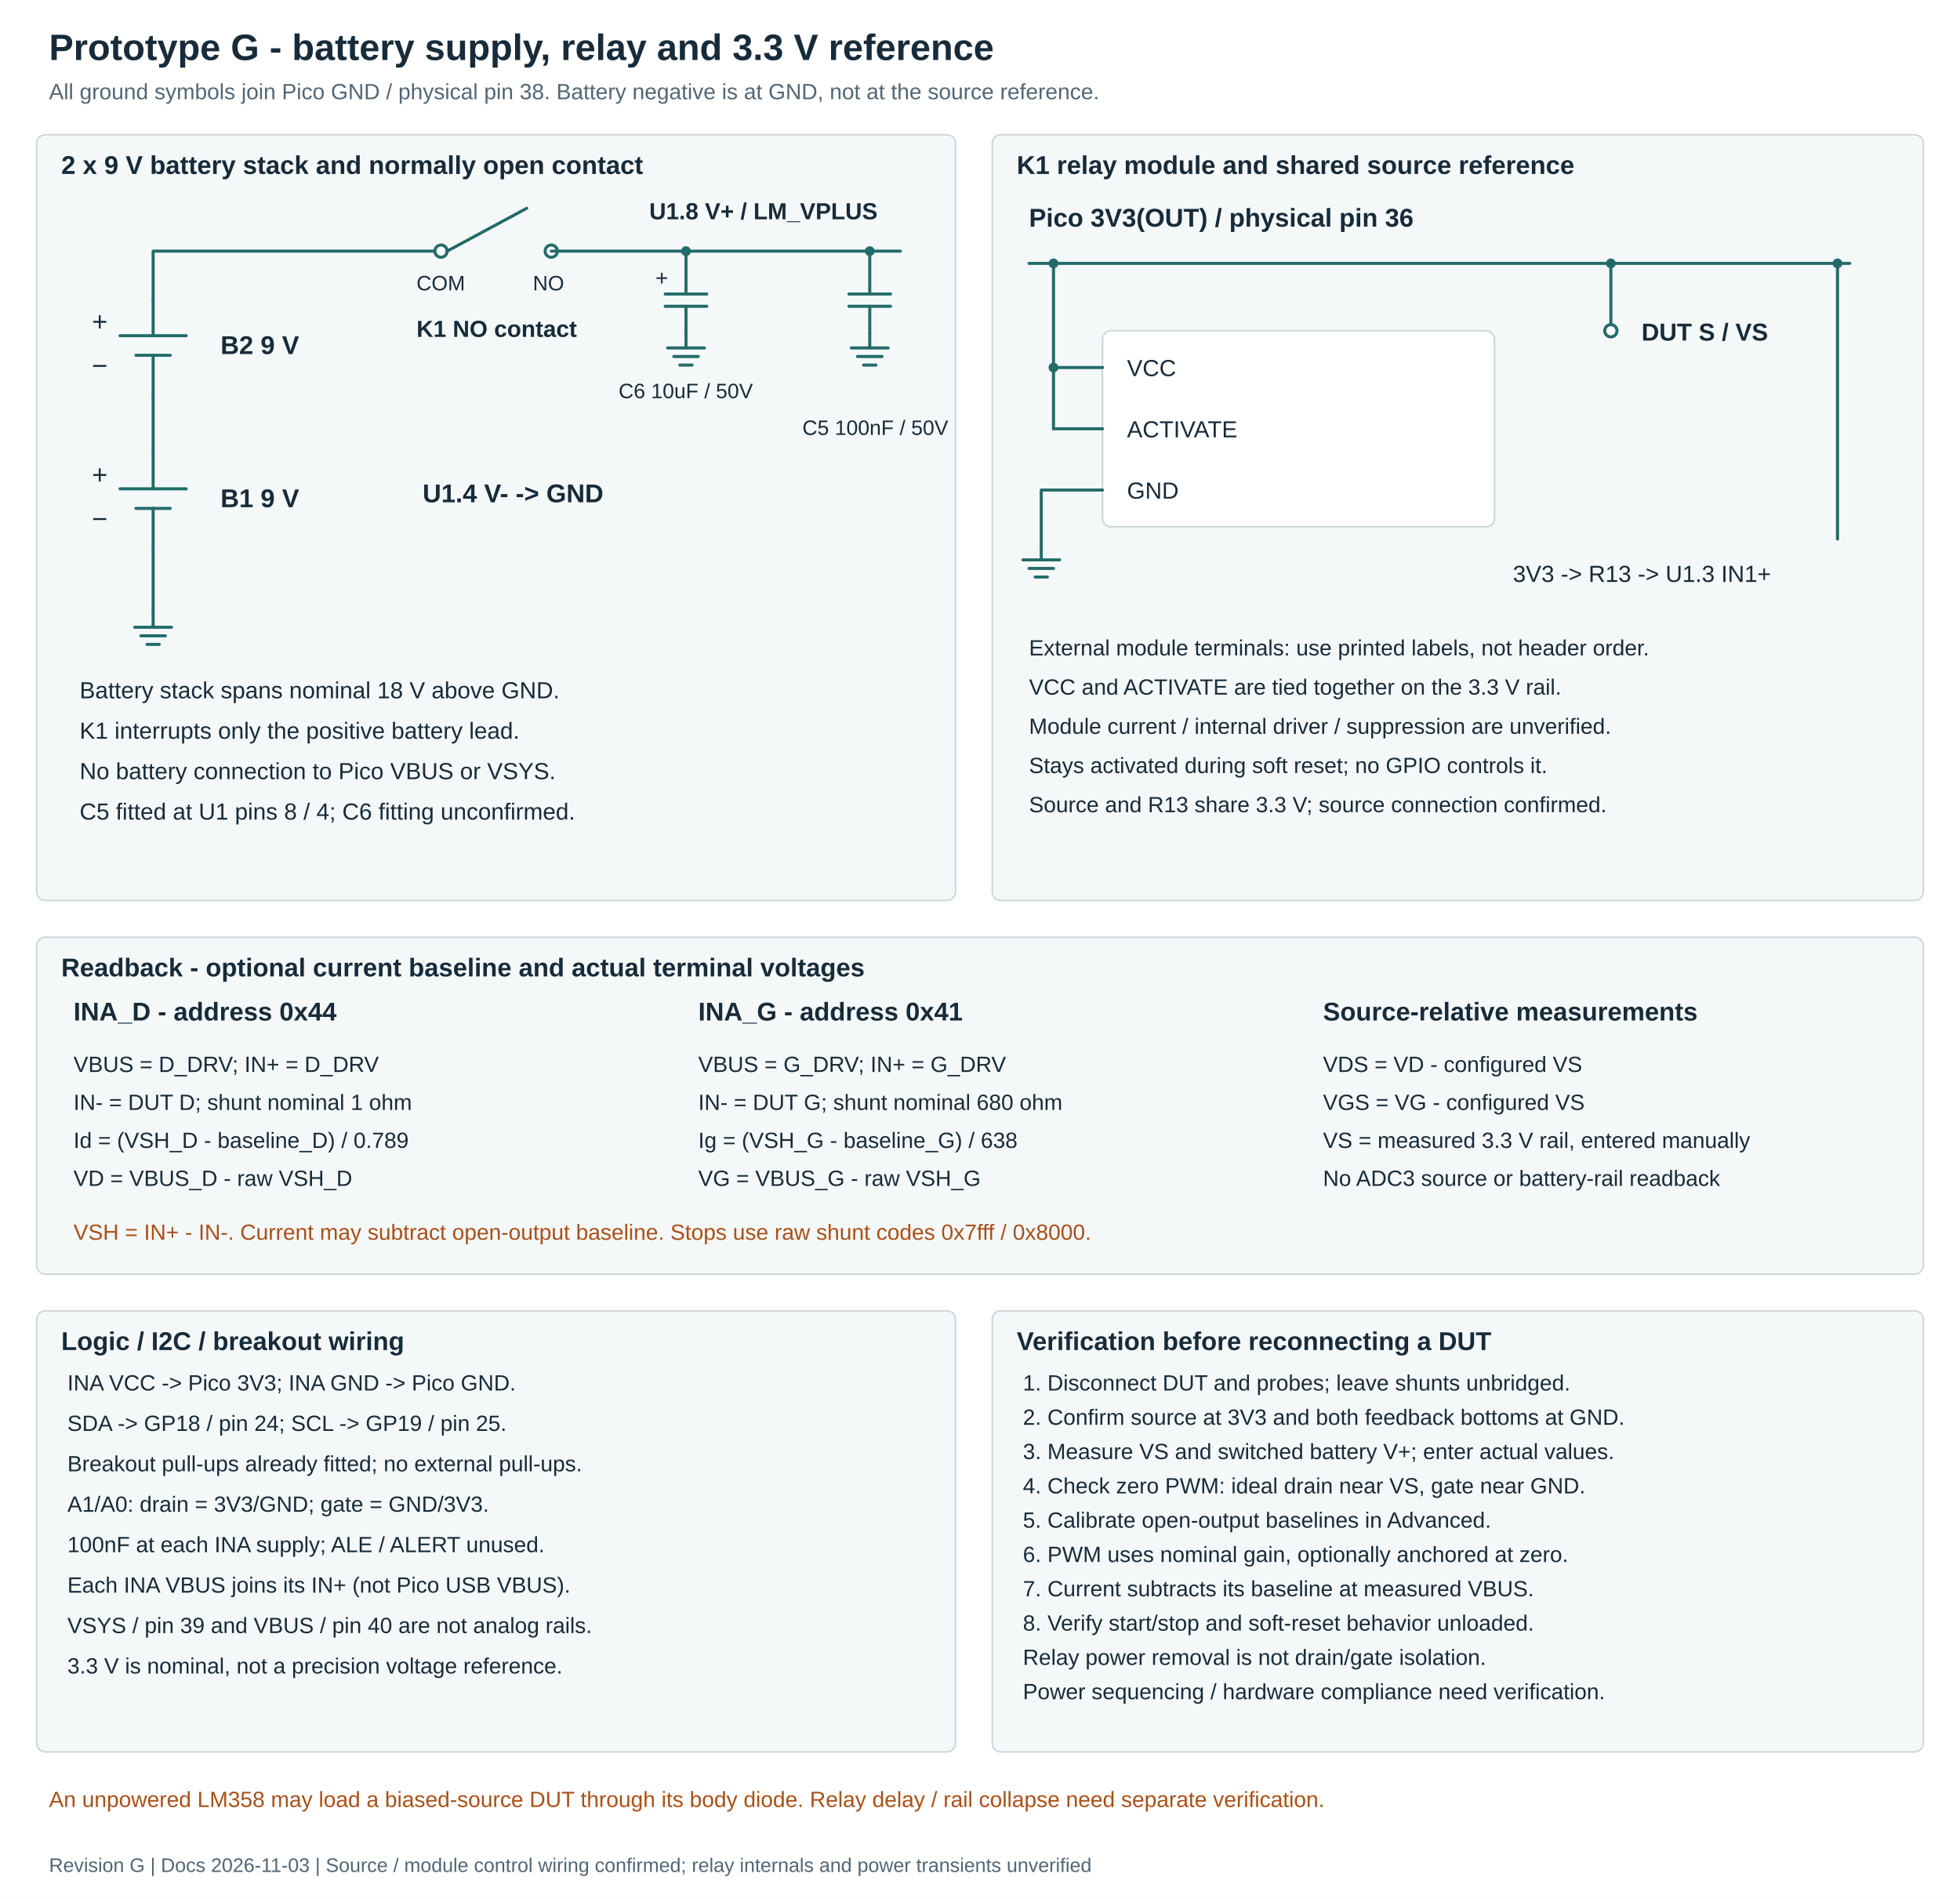
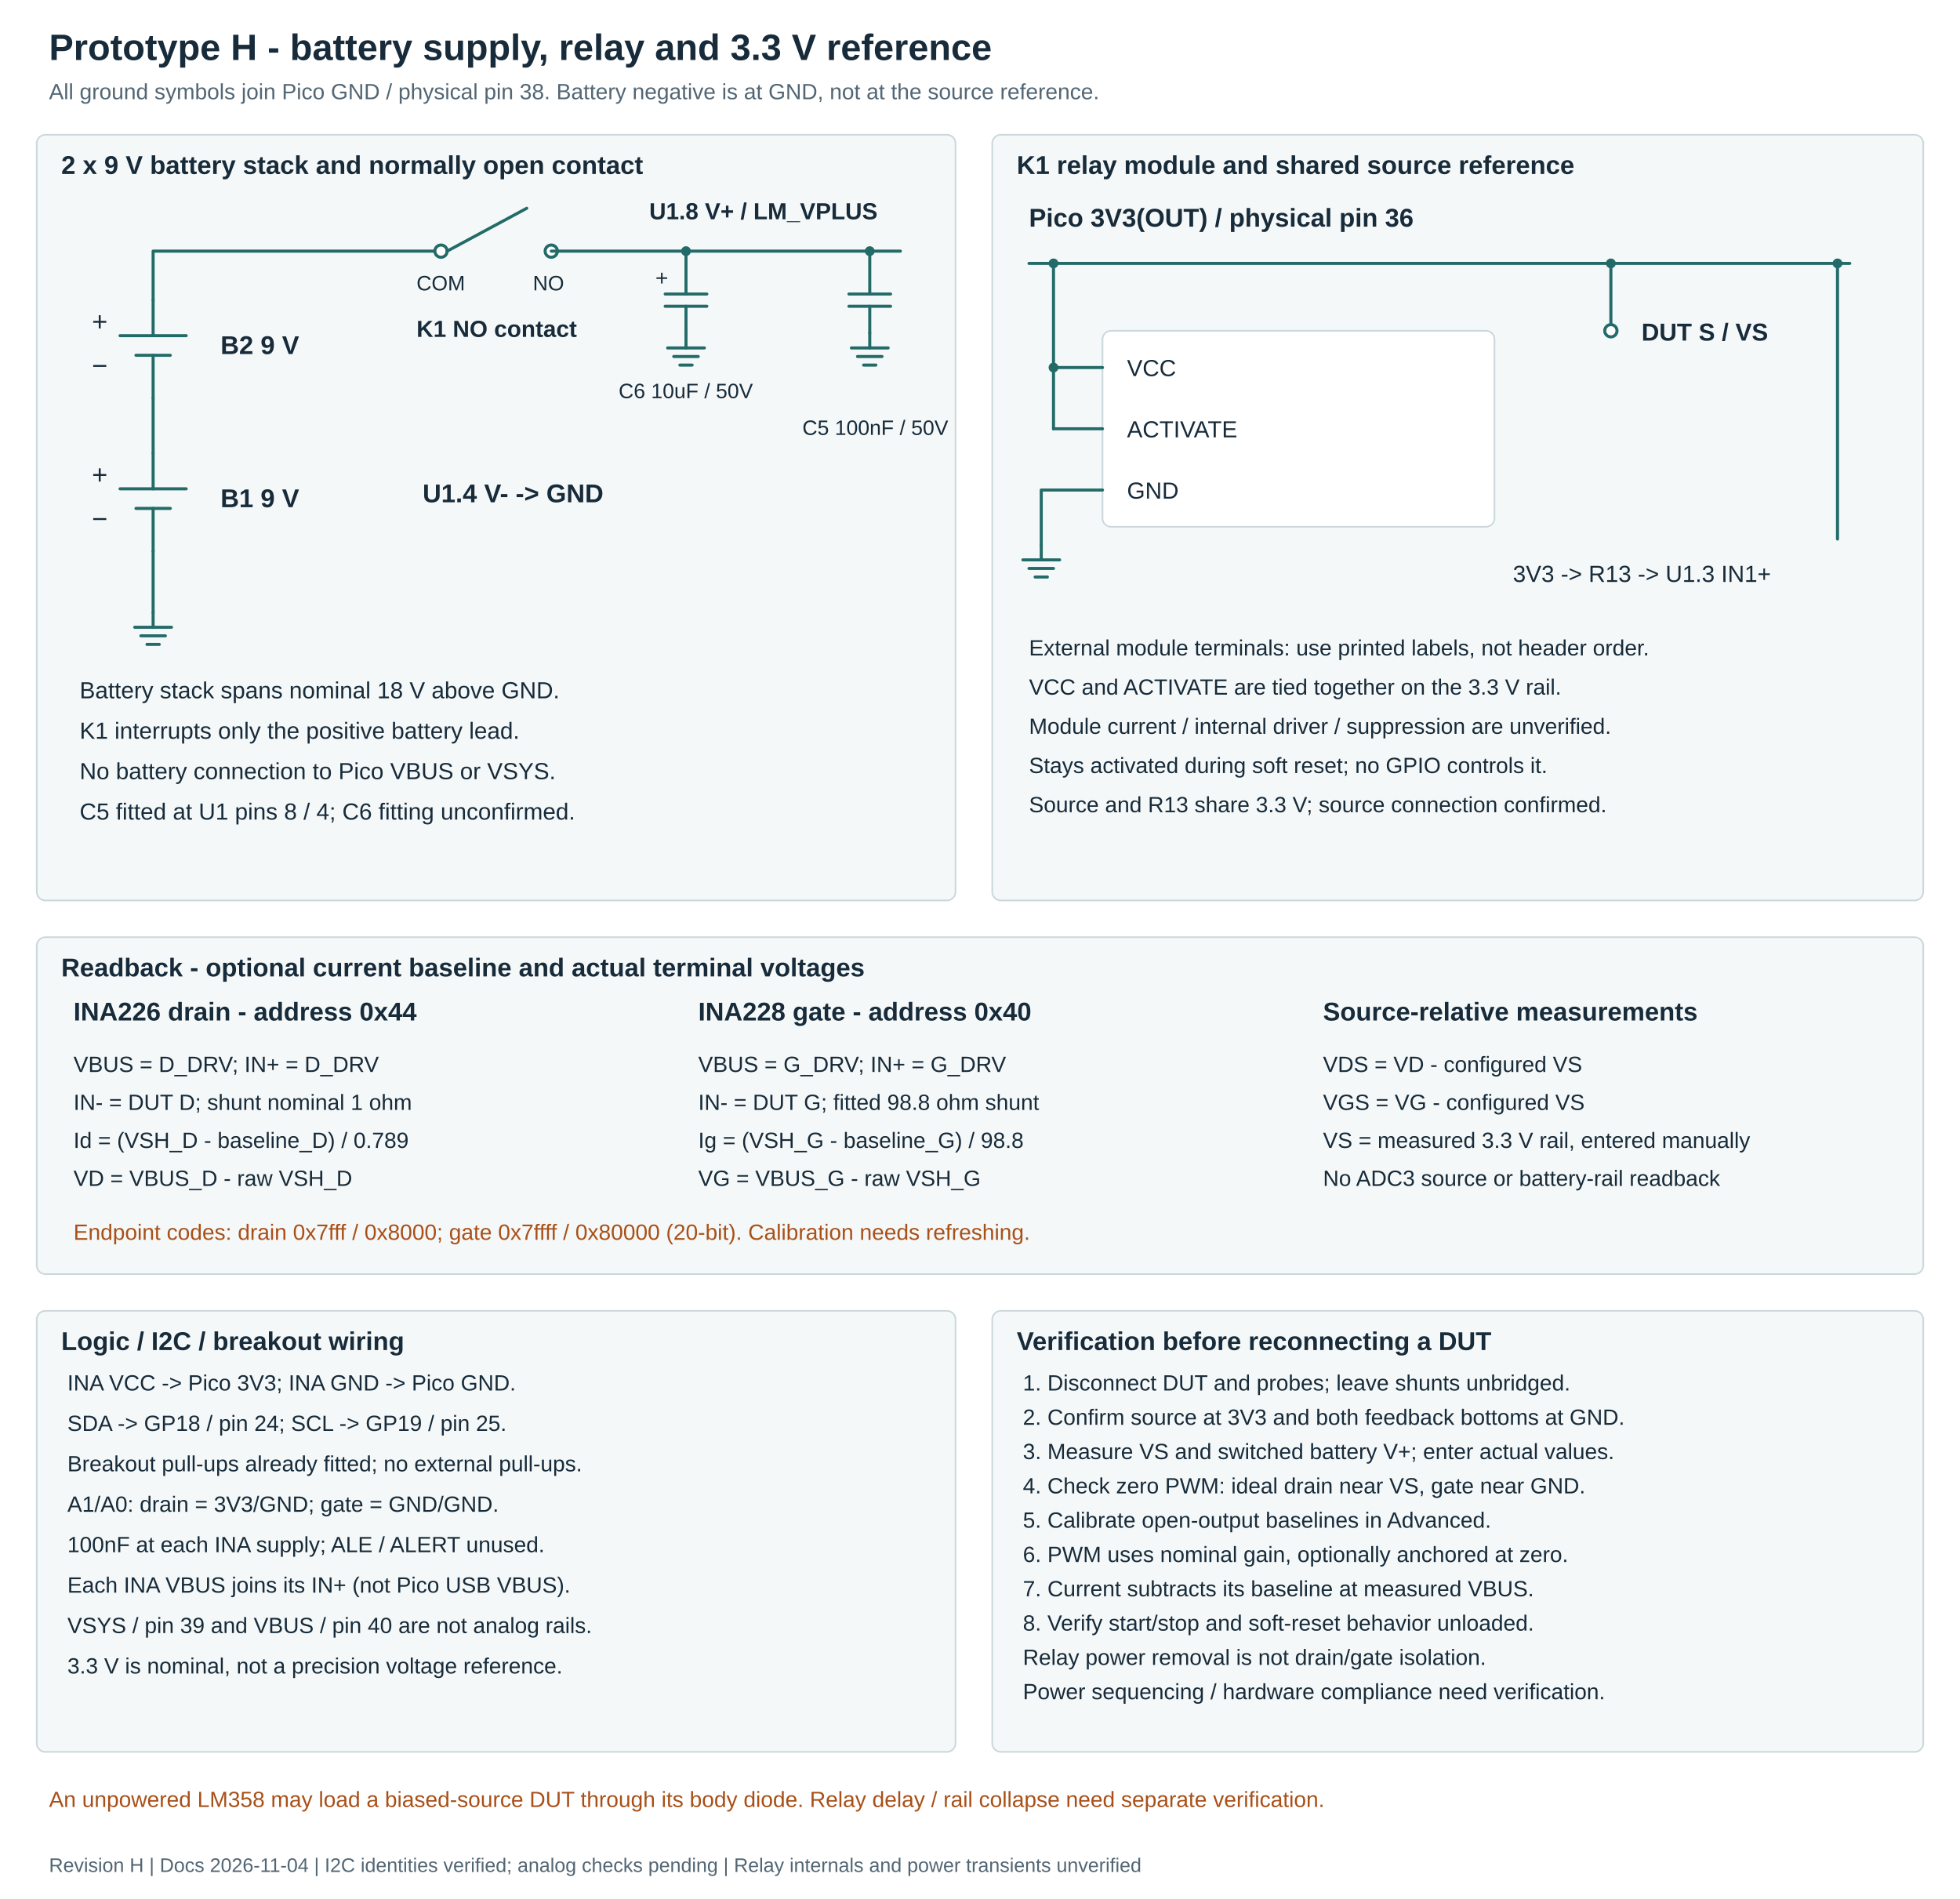
<svg xmlns="http://www.w3.org/2000/svg" width="1600" height="1550" viewBox="0 0 1600 1550">
  <style>text{font-family:Arial,Helvetica,sans-serif}.wire{fill:none;stroke:#236b69;stroke-width:2.5;stroke-linecap:round;stroke-linejoin:round}</style>
  <rect width="1600" height="1550" fill="#fff" />
-   <text x="40" y="49" font-size="30" fill="#172b3a" text-anchor="start" font-weight="bold">Prototype G - battery supply, relay and 3.3 V reference</text>
+   <text x="40" y="49" font-size="30" fill="#172b3a" text-anchor="start" font-weight="bold">Prototype H - battery supply, relay and 3.3 V reference</text>
  <text x="40" y="81" font-size="18" fill="#526674" text-anchor="start" font-weight="normal">All ground symbols join Pico GND / physical pin 38. Battery negative is at GND, not at the source reference.</text>
  <rect x="30" y="110" width="750" height="625" rx="7" fill="#f5f8f8" stroke="#cbd7db" stroke-width="1.3" />
  <text x="50" y="142" font-size="21" fill="#172b3a" text-anchor="start" font-weight="bold">2 x 9 V battery stack and normally open contact</text>
  <polyline class="wire" points="125,245 125,274" />
  <polyline class="wire" points="98,274 152,274" />
  <polyline class="wire" points="111,290 139,290" />
  <polyline class="wire" points="125,290 125,325" />
  <text x="75" y="270" font-size="22" fill="#172b3a" text-anchor="start" font-weight="normal">+</text>
  <text x="75" y="306" font-size="22" fill="#172b3a" text-anchor="start" font-weight="normal">−</text>
  <text x="180" y="289" font-size="21" fill="#172b3a" text-anchor="start" font-weight="bold">B2 9 V</text>
  <polyline class="wire" points="125,325 125,370" />
  <polyline class="wire" points="125,370 125,399" />
  <polyline class="wire" points="98,399 152,399" />
  <polyline class="wire" points="111,415 139,415" />
  <polyline class="wire" points="125,415 125,450" />
  <text x="75" y="395" font-size="22" fill="#172b3a" text-anchor="start" font-weight="normal">+</text>
  <text x="75" y="431" font-size="22" fill="#172b3a" text-anchor="start" font-weight="normal">−</text>
  <text x="180" y="414" font-size="21" fill="#172b3a" text-anchor="start" font-weight="bold">B1 9 V</text>
  <polyline class="wire" points="125,450 125,500" />
  <polyline class="wire" points="125,500 125,512" />
  <polyline class="wire" points="110,512 140,512" />
  <polyline class="wire" points="115,519 135,519" />
  <polyline class="wire" points="120,526 130,526" />
  <polyline class="wire" points="125,245 125,205 360,205" />
  <circle cx="360" cy="205" r="5" fill="#fff" stroke="#236b69" stroke-width="2.5" />
  <polyline class="wire" points="365,205 430,170" />
  <circle cx="450" cy="205" r="5" fill="#fff" stroke="#236b69" stroke-width="2.5" />
  <polyline class="wire" points="450,205 735,205" />
  <text x="340" y="275" font-size="19" fill="#172b3a" text-anchor="start" font-weight="bold">K1 NO contact</text>
  <text x="340" y="237" font-size="17" fill="#172b3a" text-anchor="start" font-weight="normal">COM</text>
  <text x="435" y="237" font-size="17" fill="#172b3a" text-anchor="start" font-weight="normal">NO</text>
  <text x="530" y="179" font-size="19" fill="#172b3a" text-anchor="start" font-weight="bold">U1.8 V+ / LM_VPLUS</text>
  <circle cx="560" cy="205" r="4" fill="#236b69" />
  <polyline class="wire" points="560,205 560,240" />
  <polyline class="wire" points="543,240 577,240" />
  <polyline class="wire" points="543,250 577,250" />
  <polyline class="wire" points="560,250 560,272" />
  <polyline class="wire" points="560,272 560,284" />
  <polyline class="wire" points="545,284 575,284" />
  <polyline class="wire" points="550,291 570,291" />
  <polyline class="wire" points="555,298 565,298" />
  <text x="583" y="251" font-size="17" fill="#172b3a" text-anchor="start" font-weight="normal" />
  <text x="535" y="233" font-size="18" fill="#172b3a" text-anchor="start" font-weight="normal">+</text>
  <text x="505" y="325" font-size="17" fill="#172b3a" text-anchor="start" font-weight="normal">C6 10uF / 50V</text>
  <circle cx="710" cy="205" r="4" fill="#236b69" />
  <polyline class="wire" points="710,205 710,240" />
  <polyline class="wire" points="693,240 727,240" />
  <polyline class="wire" points="693,250 727,250" />
  <polyline class="wire" points="710,250 710,272" />
  <polyline class="wire" points="710,272 710,284" />
  <polyline class="wire" points="695,284 725,284" />
  <polyline class="wire" points="700,291 720,291" />
  <polyline class="wire" points="705,298 715,298" />
  <text x="733" y="251" font-size="17" fill="#172b3a" text-anchor="start" font-weight="normal" />
  <text x="655" y="355" font-size="17" fill="#172b3a" text-anchor="start" font-weight="normal">C5 100nF / 50V</text>
  <text x="345" y="410" font-size="21" fill="#172b3a" text-anchor="start" font-weight="bold">U1.4 V- -&gt; GND</text>
  <text x="65" y="570" font-size="19" fill="#172b3a" text-anchor="start" font-weight="normal">Battery stack spans nominal 18 V above GND.</text>
  <text x="65" y="603" font-size="19" fill="#172b3a" text-anchor="start" font-weight="normal">K1 interrupts only the positive battery lead.</text>
  <text x="65" y="636" font-size="19" fill="#172b3a" text-anchor="start" font-weight="normal">No battery connection to Pico VBUS or VSYS.</text>
  <text x="65" y="669" font-size="19" fill="#172b3a" text-anchor="start" font-weight="normal">C5 fitted at U1 pins 8 / 4; C6 fitting unconfirmed.</text>
  <rect x="810" y="110" width="760" height="625" rx="7" fill="#f5f8f8" stroke="#cbd7db" stroke-width="1.3" />
  <text x="830" y="142" font-size="21" fill="#172b3a" text-anchor="start" font-weight="bold">K1 relay module and shared source reference</text>
  <text x="840" y="185" font-size="21" fill="#172b3a" text-anchor="start" font-weight="bold">Pico 3V3(OUT) / physical pin 36</text>
  <polyline class="wire" points="840,215 1510,215" />
  <polyline class="wire" points="860,215 860,350" />
  <circle cx="860" cy="215" r="4" fill="#236b69" />
  <rect x="900" y="270" width="320" height="160" rx="7" fill="#fff" stroke="#cbd7db" stroke-width="1.3" />
  <polyline class="wire" points="860,300 900,300" />
  <circle cx="860" cy="300" r="4" fill="#236b69" />
  <polyline class="wire" points="860,350 900,350" />
  <text x="920" y="307" font-size="19" fill="#172b3a" text-anchor="start" font-weight="normal">VCC</text>
  <text x="920" y="357" font-size="19" fill="#172b3a" text-anchor="start" font-weight="normal">ACTIVATE</text>
  <text x="920" y="407" font-size="19" fill="#172b3a" text-anchor="start" font-weight="normal">GND</text>
  <polyline class="wire" points="900,400 850,400 850,445" />
  <polyline class="wire" points="850,445 850,457" />
  <polyline class="wire" points="835,457 865,457" />
  <polyline class="wire" points="840,464 860,464" />
  <polyline class="wire" points="845,471 855,471" />
  <polyline class="wire" points="1315,215 1315,270" />
  <circle cx="1315" cy="215" r="4" fill="#236b69" />
  <circle cx="1315" cy="270" r="5" fill="#fff" stroke="#236b69" stroke-width="2.5" />
  <text x="1340" y="278" font-size="20" fill="#172b3a" text-anchor="start" font-weight="bold">DUT S / VS</text>
  <polyline class="wire" points="1500,215 1500,440" />
  <circle cx="1500" cy="215" r="4" fill="#236b69" />
  <text x="1235" y="475" font-size="19" fill="#172b3a" text-anchor="start" font-weight="normal">3V3 -&gt; R13 -&gt; U1.3 IN1+</text>
  <text x="840" y="535" font-size="18" fill="#172b3a" text-anchor="start" font-weight="normal">External module terminals: use printed labels, not header order.</text>
  <text x="840" y="567" font-size="18" fill="#172b3a" text-anchor="start" font-weight="normal">VCC and ACTIVATE are tied together on the 3.3 V rail.</text>
  <text x="840" y="599" font-size="18" fill="#172b3a" text-anchor="start" font-weight="normal">Module current / internal driver / suppression are unverified.</text>
  <text x="840" y="631" font-size="18" fill="#172b3a" text-anchor="start" font-weight="normal">Stays activated during soft reset; no GPIO controls it.</text>
  <text x="840" y="663" font-size="18" fill="#172b3a" text-anchor="start" font-weight="normal">Source and R13 share 3.3 V; source connection confirmed.</text>
  <rect x="30" y="765" width="1540" height="275" rx="7" fill="#f5f8f8" stroke="#cbd7db" stroke-width="1.3" />
  <text x="50" y="797" font-size="21" fill="#172b3a" text-anchor="start" font-weight="bold">Readback - optional current baseline and actual terminal voltages</text>
-   <text x="60" y="833" font-size="21" fill="#172b3a" text-anchor="start" font-weight="bold">INA_D - address 0x44</text>
+   <text x="60" y="833" font-size="21" fill="#172b3a" text-anchor="start" font-weight="bold">INA226 drain - address 0x44</text>
  <text x="60" y="875" font-size="18" fill="#172b3a" text-anchor="start" font-weight="normal">VBUS = D_DRV; IN+ = D_DRV</text>
  <text x="60" y="906" font-size="18" fill="#172b3a" text-anchor="start" font-weight="normal">IN- = DUT D; shunt nominal 1 ohm</text>
  <text x="60" y="937" font-size="18" fill="#172b3a" text-anchor="start" font-weight="normal">Id = (VSH_D - baseline_D) / 0.789</text>
  <text x="60" y="968" font-size="18" fill="#172b3a" text-anchor="start" font-weight="normal">VD = VBUS_D - raw VSH_D</text>
-   <text x="570" y="833" font-size="21" fill="#172b3a" text-anchor="start" font-weight="bold">INA_G - address 0x41</text>
+   <text x="570" y="833" font-size="21" fill="#172b3a" text-anchor="start" font-weight="bold">INA228 gate - address 0x40</text>
  <text x="570" y="875" font-size="18" fill="#172b3a" text-anchor="start" font-weight="normal">VBUS = G_DRV; IN+ = G_DRV</text>
-   <text x="570" y="906" font-size="18" fill="#172b3a" text-anchor="start" font-weight="normal">IN- = DUT G; shunt nominal 680 ohm</text>
-   <text x="570" y="937" font-size="18" fill="#172b3a" text-anchor="start" font-weight="normal">Ig = (VSH_G - baseline_G) / 638</text>
+   <text x="570" y="906" font-size="18" fill="#172b3a" text-anchor="start" font-weight="normal">IN- = DUT G; fitted 98.8 ohm shunt</text>
+   <text x="570" y="937" font-size="18" fill="#172b3a" text-anchor="start" font-weight="normal">Ig = (VSH_G - baseline_G) / 98.8</text>
  <text x="570" y="968" font-size="18" fill="#172b3a" text-anchor="start" font-weight="normal">VG = VBUS_G - raw VSH_G</text>
  <text x="1080" y="833" font-size="21" fill="#172b3a" text-anchor="start" font-weight="bold">Source-relative measurements</text>
  <text x="1080" y="875" font-size="18" fill="#172b3a" text-anchor="start" font-weight="normal">VDS = VD - configured VS</text>
  <text x="1080" y="906" font-size="18" fill="#172b3a" text-anchor="start" font-weight="normal">VGS = VG - configured VS</text>
  <text x="1080" y="937" font-size="18" fill="#172b3a" text-anchor="start" font-weight="normal">VS = measured 3.3 V rail, entered manually</text>
  <text x="1080" y="968" font-size="18" fill="#172b3a" text-anchor="start" font-weight="normal">No ADC3 source or battery-rail readback</text>
-   <text x="60" y="1012" font-size="18" fill="#a95018" text-anchor="start" font-weight="normal">VSH = IN+ - IN-. Current may subtract open-output baseline. Stops use raw shunt codes 0x7fff / 0x8000.</text>
+   <text x="60" y="1012" font-size="18" fill="#a95018" text-anchor="start" font-weight="normal">Endpoint codes: drain 0x7fff / 0x8000; gate 0x7ffff / 0x80000 (20-bit). Calibration needs refreshing.</text>
  <rect x="30" y="1070" width="750" height="360" rx="7" fill="#f5f8f8" stroke="#cbd7db" stroke-width="1.3" />
  <text x="50" y="1102" font-size="21" fill="#172b3a" text-anchor="start" font-weight="bold">Logic / I2C / breakout wiring</text>
  <text x="55" y="1135" font-size="18" fill="#172b3a" text-anchor="start" font-weight="normal">INA VCC -&gt; Pico 3V3; INA GND -&gt; Pico GND.</text>
  <text x="55" y="1168" font-size="18" fill="#172b3a" text-anchor="start" font-weight="normal">SDA -&gt; GP18 / pin 24; SCL -&gt; GP19 / pin 25.</text>
  <text x="55" y="1201" font-size="18" fill="#172b3a" text-anchor="start" font-weight="normal">Breakout pull-ups already fitted; no external pull-ups.</text>
-   <text x="55" y="1234" font-size="18" fill="#172b3a" text-anchor="start" font-weight="normal">A1/A0: drain = 3V3/GND; gate = GND/3V3.</text>
+   <text x="55" y="1234" font-size="18" fill="#172b3a" text-anchor="start" font-weight="normal">A1/A0: drain = 3V3/GND; gate = GND/GND.</text>
  <text x="55" y="1267" font-size="18" fill="#172b3a" text-anchor="start" font-weight="normal">100nF at each INA supply; ALE / ALERT unused.</text>
  <text x="55" y="1300" font-size="18" fill="#172b3a" text-anchor="start" font-weight="normal">Each INA VBUS joins its IN+ (not Pico USB VBUS).</text>
  <text x="55" y="1333" font-size="18" fill="#172b3a" text-anchor="start" font-weight="normal">VSYS / pin 39 and VBUS / pin 40 are not analog rails.</text>
  <text x="55" y="1366" font-size="18" fill="#172b3a" text-anchor="start" font-weight="normal">3.3 V is nominal, not a precision voltage reference.</text>
  <rect x="810" y="1070" width="760" height="360" rx="7" fill="#f5f8f8" stroke="#cbd7db" stroke-width="1.3" />
  <text x="830" y="1102" font-size="21" fill="#172b3a" text-anchor="start" font-weight="bold">Verification before reconnecting a DUT</text>
  <text x="835" y="1135" font-size="18" fill="#172b3a" text-anchor="start" font-weight="normal">1. Disconnect DUT and probes; leave shunts unbridged.</text>
  <text x="835" y="1163" font-size="18" fill="#172b3a" text-anchor="start" font-weight="normal">2. Confirm source at 3V3 and both feedback bottoms at GND.</text>
  <text x="835" y="1191" font-size="18" fill="#172b3a" text-anchor="start" font-weight="normal">3. Measure VS and switched battery V+; enter actual values.</text>
  <text x="835" y="1219" font-size="18" fill="#172b3a" text-anchor="start" font-weight="normal">4. Check zero PWM: ideal drain near VS, gate near GND.</text>
  <text x="835" y="1247" font-size="18" fill="#172b3a" text-anchor="start" font-weight="normal">5. Calibrate open-output baselines in Advanced.</text>
  <text x="835" y="1275" font-size="18" fill="#172b3a" text-anchor="start" font-weight="normal">6. PWM uses nominal gain, optionally anchored at zero.</text>
  <text x="835" y="1303" font-size="18" fill="#172b3a" text-anchor="start" font-weight="normal">7. Current subtracts its baseline at measured VBUS.</text>
  <text x="835" y="1331" font-size="18" fill="#172b3a" text-anchor="start" font-weight="normal">8. Verify start/stop and soft-reset behavior unloaded.</text>
  <text x="835" y="1359" font-size="18" fill="#172b3a" text-anchor="start" font-weight="normal">Relay power removal is not drain/gate isolation.</text>
  <text x="835" y="1387" font-size="18" fill="#172b3a" text-anchor="start" font-weight="normal">Power sequencing / hardware compliance need verification.</text>
  <text x="40" y="1475" font-size="18" fill="#a95018" text-anchor="start" font-weight="normal">An unpowered LM358 may load a biased-source DUT through its body diode. Relay delay / rail collapse need separate verification.</text>
-   <text x="40" y="1528" font-size="16" fill="#526674" text-anchor="start" font-weight="normal">Revision G | Docs 2026-11-03 | Source / module control wiring confirmed; relay internals and power transients unverified</text>
+   <text x="40" y="1528" font-size="16" fill="#526674" text-anchor="start" font-weight="normal">Revision H | Docs 2026-11-04 | I2C identities verified; analog checks pending | Relay internals and power transients unverified</text>
</svg>
